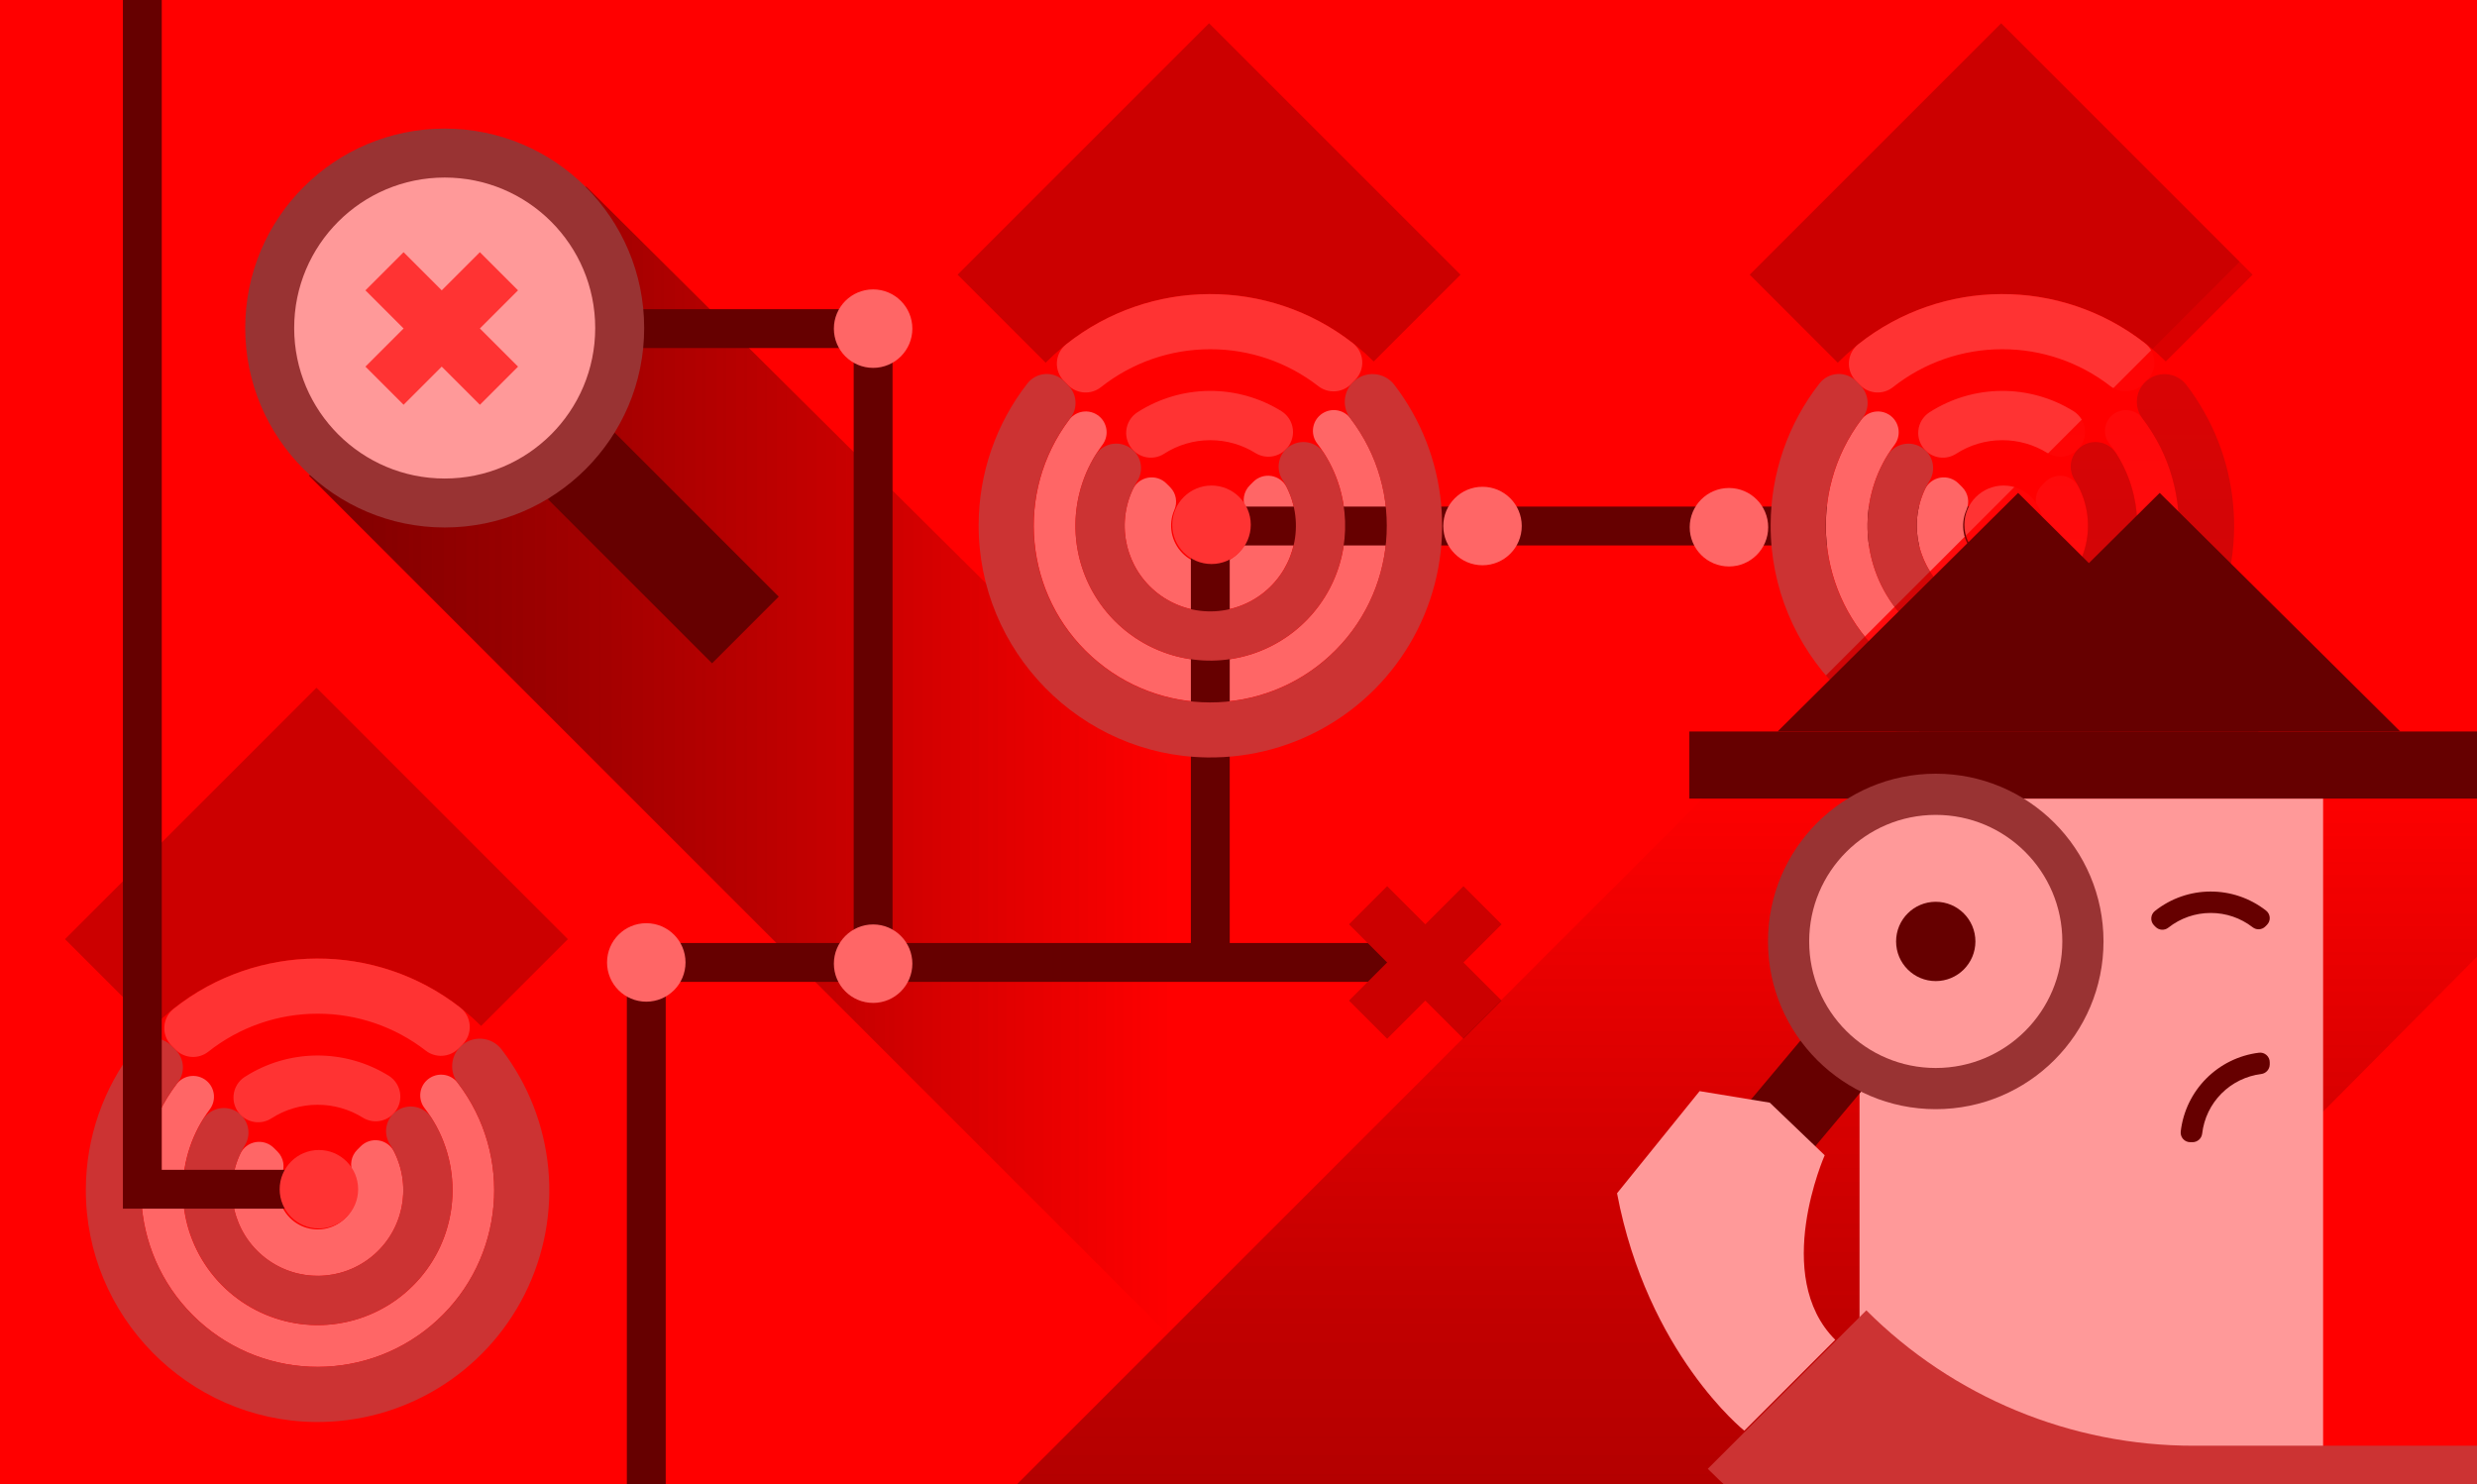
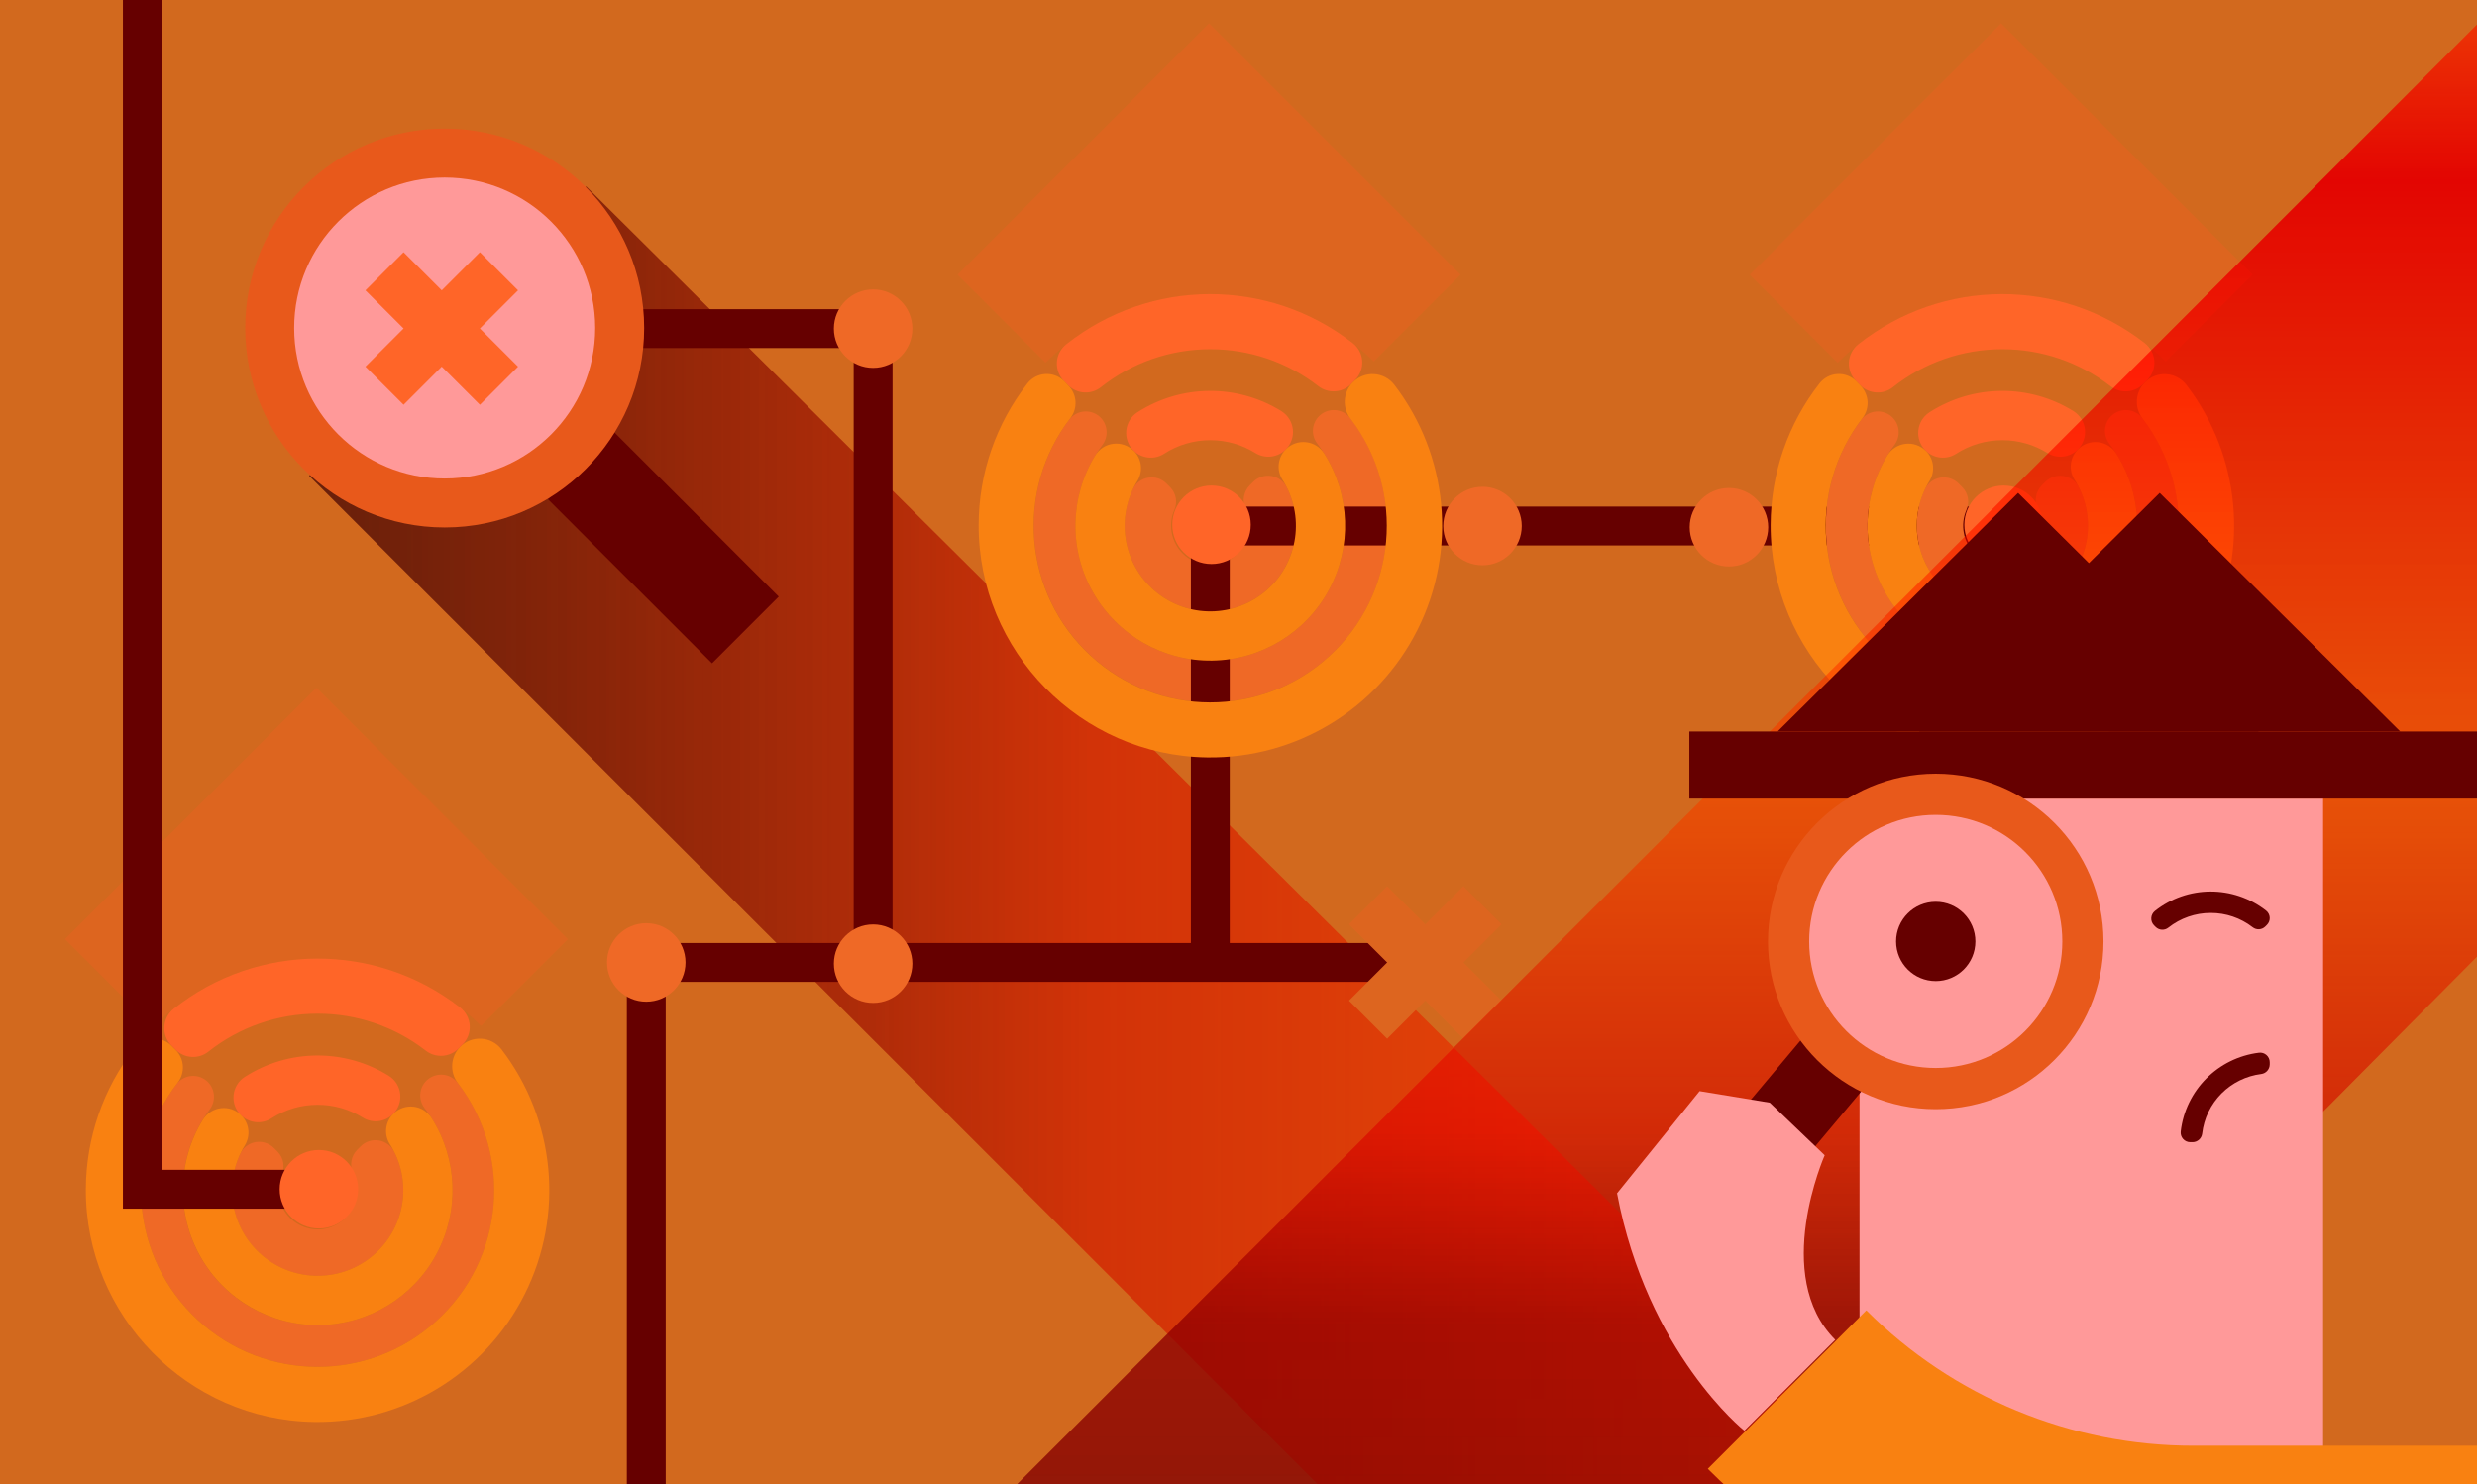
<svg xmlns="http://www.w3.org/2000/svg" viewBox="0 0 1020 611">
  <defs>
-     <style>.ec3f4fe4-096b-489f-9c97-9968d547e037{isolation:isolate;}.a0575722-22e0-4908-8c62-1c4b35e2a813{fill:red;}.a79626b5-b869-4216-bcfb-068a1c57307f,.f3367bd8-8b17-4b54-a61f-519492281e64{mix-blend-mode:hard-light;}.f3367bd8-8b17-4b54-a61f-519492281e64{fill:url(#f7bac3e0-6c05-4340-96c0-e0e6525ec862);}.a6b56a44-444d-41a0-91ed-7226eefd34ca{fill:#f66;}.b5aed692-38e5-4079-a5d9-068e088ca661{fill:none;stroke:#600;stroke-miterlimit:10;stroke-width:16px;}.bc0b8d46-af83-4447-a08a-d9e9514549e5{fill:#c00;}.e7edbc7e-8a57-487d-a1b4-0149cfe1b668{fill:#f33;}.a4d48a3e-ded7-49d0-9869-a1eb50a159ef{fill:#c33;}.b01e5a0f-6330-410c-9139-27510f3f4e96{fill:#600;}.aefdd1f6-8da4-4192-af95-5f59fbe55414{fill:#933;}.ad22f675-0447-4635-af7d-1b31f79da1db{fill:#f99;}.a79626b5-b869-4216-bcfb-068a1c57307f{fill:url(#a04e01fb-06e1-40fb-a50c-5fb3dda124a5);}</style>
+     <style>.ec3f4fe4-096b-489f-9c97-9968d547e037{isolation:isolate;}.a0575722-22e0-4908-8c62-1c4b35e2a813{fill:chocolate;}.a79626b5-b869-4216-bcfb-068a1c57307f,.f3367bd8-8b17-4b54-a61f-519492281e64{mix-blend-mode:hard-light;}.f3367bd8-8b17-4b54-a61f-519492281e64{fill:url(#f7bac3e0-6c05-4340-96c0-e0e6525ec862);}.a6b56a44-444d-41a0-91ed-7226eefd34ca{fill:#ef6926;}.b5aed692-38e5-4079-a5d9-068e088ca661{fill:none;stroke:#600;stroke-miterlimit:10;stroke-width:16px;}.bc0b8d46-af83-4447-a08a-d9e9514549e5{fill:#dd651f;}.e7edbc7e-8a57-487d-a1b4-0149cfe1b668{fill:#ff6528;}.a4d48a3e-ded7-49d0-9869-a1eb50a159ef{fill:#f98111;}.b01e5a0f-6330-410c-9139-27510f3f4e96{fill:#600;}.aefdd1f6-8da4-4192-af95-5f59fbe55414{fill:#e8591b;}.ad22f675-0447-4635-af7d-1b31f79da1db{fill:#f99;}.a79626b5-b869-4216-bcfb-068a1c57307f{fill:url(#a04e01fb-06e1-40fb-a50c-5fb3dda124a5);}</style>
    <linearGradient id="f7bac3e0-6c05-4340-96c0-e0e6525ec862" x1="127.28" y1="344" x2="779.62" y2="344" gradientUnits="userSpaceOnUse">
      <stop offset="0" stop-color="#240006" stop-opacity="0.7" />
-       <stop offset="1" stop-color="#c00" />
+       <stop offset="1" stop-color="#dd651f" />
    </linearGradient>
    <linearGradient id="a04e01fb-06e1-40fb-a50c-5fb3dda124a5" x1="-496.05" y1="340.51" x2="572.87" y2="340.51" gradientTransform="translate(1061.06 463.69) rotate(90)" gradientUnits="userSpaceOnUse">
-       <stop offset="0" stop-color="#c00" />
+       <stop offset="0" stop-color="#dd651f" />
      <stop offset="0.1" stop-color="#b20001" stop-opacity="0.95" />
-       <stop offset="0.33" stop-color="#800003" stop-opacity="0.86" />
+       <stop offset="0.33" stop-color="#c96115" stop-opacity="0.86" />
      <stop offset="0.54" stop-color="#580004" stop-opacity="0.79" />
      <stop offset="0.73" stop-color="#3c0005" stop-opacity="0.74" />
      <stop offset="0.89" stop-color="#2a0006" stop-opacity="0.71" />
      <stop offset="1" stop-color="#240006" stop-opacity="0.7" />
    </linearGradient>
  </defs>
  <g class="ec3f4fe4-096b-489f-9c97-9968d547e037">
    <g id="fa0896fa-8bf8-482c-8658-609bc6ac8e42" data-name="Capa 1">
      <rect class="a0575722-22e0-4908-8c62-1c4b35e2a813" x="-5.01" y="-3" width="1030.02" height="617" />
      <polygon class="f3367bd8-8b17-4b54-a61f-519492281e64" points="127.28 195.94 542.57 611.22 779.62 611.22 241.39 76.78 127.28 195.94" />
      <path class="a6b56a44-444d-41a0-91ed-7226eefd34ca" d="M553.93,216.53a55.54,55.54,0,1,1-100-33.27,8.62,8.62,0,0,0-.73-11.29h0a8.59,8.59,0,0,0-12.92.89,72.7,72.7,0,1,0,115.82-.56,8.61,8.61,0,0,0-12.93-.91h0a8.56,8.56,0,0,0-.78,11.24A55.24,55.24,0,0,1,553.93,216.53Z" />
      <path class="a6b56a44-444d-41a0-91ed-7226eefd34ca" d="M514.54,216.53a16.15,16.15,0,1,1-31-6.41,8.46,8.46,0,0,0-1.64-9.42l-1.58-1.58a8.59,8.59,0,0,0-13.83,2.39,35.24,35.24,0,1,0,63.33-.89,8.59,8.59,0,0,0-13.73-2.18l-1.44,1.44a8.56,8.56,0,0,0-1.68,9.74A16,16,0,0,1,514.54,216.53Z" />
      <line class="b5aed692-38e5-4079-a5d9-068e088ca661" x1="825.06" y1="216.64" x2="497.88" y2="216.64" />
      <path class="bc0b8d46-af83-4447-a08a-d9e9514549e5" d="M498.39,121.11a95.14,95.14,0,0,1,67.29,27.76l35.74-35.74L497.88,9.59,394.34,113.13l36.25,36.25A95.13,95.13,0,0,1,498.39,121.11Z" />
      <path class="e7edbc7e-8a57-487d-a1b4-0149cfe1b668" d="M498.39,143.83A72.35,72.35,0,0,1,542.83,159a10.21,10.21,0,0,0,13.49-.77L558,156.5a10.17,10.17,0,0,0-.94-15.2,95.45,95.45,0,0,0-118,.49,10.17,10.17,0,0,0-.89,15.16l1.72,1.73a10.15,10.15,0,0,0,13.46.78A72.38,72.38,0,0,1,498.39,143.83Z" />
      <path class="e7edbc7e-8a57-487d-a1b4-0149cfe1b668" d="M498.39,181.29A35.09,35.09,0,0,1,517,186.6a10.09,10.09,0,0,0,12.45-1.49h0a10.11,10.11,0,0,0-1.66-15.7,55.53,55.53,0,0,0-59.49.44,10.13,10.13,0,0,0-1.57,15.65h0a10.08,10.08,0,0,0,12.57,1.42A35,35,0,0,1,498.39,181.29Z" />
      <circle class="a6b56a44-444d-41a0-91ed-7226eefd34ca" cx="610.48" cy="216.64" r="16.16" />
      <circle class="a6b56a44-444d-41a0-91ed-7226eefd34ca" cx="711.96" cy="217.14" r="16.16" />
      <polyline class="b5aed692-38e5-4079-a5d9-068e088ca661" points="266.13 614 266.13 396.38 580.18 396.38" />
      <line class="b5aed692-38e5-4079-a5d9-068e088ca661" x1="498.39" y1="216.13" x2="498.39" y2="396.38" />
      <circle class="e7edbc7e-8a57-487d-a1b4-0149cfe1b668" cx="498.89" cy="216.13" r="16.16" />
      <path class="a4d48a3e-ded7-49d0-9869-a1eb50a159ef" d="M557.12,157.43h0a11.36,11.36,0,0,0-1,15,72.71,72.71,0,1,1-115.39-.19,10.18,10.18,0,0,0-.78-13.43L438.21,157a10.1,10.1,0,0,0-15.1.88A95,95,0,0,0,403,216.13c-.22,52.08,42,95.1,94.07,95.82a95.42,95.42,0,0,0,77.07-153.5A11.33,11.33,0,0,0,557.12,157.43Z" />
      <path class="a4d48a3e-ded7-49d0-9869-a1eb50a159ef" d="M499.22,272.07a55.55,55.55,0,0,0,46.06-85.3A10.14,10.14,0,0,0,529.55,185h0a10.08,10.08,0,0,0-1.49,12.52,35.25,35.25,0,1,1-59.67.52,10.06,10.06,0,0,0-1.51-12.37l-.05,0A10.14,10.14,0,0,0,451,187.56a55.55,55.55,0,0,0,48.22,84.51Z" />
      <path class="a6b56a44-444d-41a0-91ed-7226eefd34ca" d="M880.1,216.53a55.54,55.54,0,1,1-100-33.27,8.62,8.62,0,0,0-.73-11.29h0a8.59,8.59,0,0,0-12.92.89,72.71,72.71,0,1,0,115.82-.56,8.61,8.61,0,0,0-12.93-.91h0a8.54,8.54,0,0,0-.78,11.24A55.3,55.3,0,0,1,880.1,216.53Z" />
      <path class="a6b56a44-444d-41a0-91ed-7226eefd34ca" d="M840.72,216.53a16.16,16.16,0,1,1-31-6.41,8.46,8.46,0,0,0-1.64-9.42l-1.58-1.58a8.59,8.59,0,0,0-13.83,2.39,35.24,35.24,0,1,0,63.33-.89,8.59,8.59,0,0,0-13.73-2.18l-1.44,1.44a8.56,8.56,0,0,0-1.68,9.74A16,16,0,0,1,840.72,216.53Z" />
      <path class="bc0b8d46-af83-4447-a08a-d9e9514549e5" d="M824.56,121.11a95.12,95.12,0,0,1,67.29,27.76l35.74-35.74L824.05,9.59,720.52,113.13l36.25,36.25A95.11,95.11,0,0,1,824.56,121.11Z" />
      <path class="e7edbc7e-8a57-487d-a1b4-0149cfe1b668" d="M824.56,143.83A72.38,72.38,0,0,1,869,159a10.2,10.2,0,0,0,13.48-.77l1.73-1.73a10.17,10.17,0,0,0-1-15.2,95.45,95.45,0,0,0-118,.49,10.17,10.17,0,0,0-.89,15.16l1.72,1.73a10.15,10.15,0,0,0,13.46.78A72.38,72.38,0,0,1,824.56,143.83Z" />
      <path class="e7edbc7e-8a57-487d-a1b4-0149cfe1b668" d="M824.56,181.29a35.09,35.09,0,0,1,18.6,5.31,10.09,10.09,0,0,0,12.45-1.49h0a10.12,10.12,0,0,0-1.65-15.7,55.53,55.53,0,0,0-59.49.44,10.13,10.13,0,0,0-1.58,15.65h0a10.08,10.08,0,0,0,12.57,1.42A35,35,0,0,1,824.56,181.29Z" />
      <circle class="e7edbc7e-8a57-487d-a1b4-0149cfe1b668" cx="825.06" cy="216.13" r="16.16" />
      <path class="a4d48a3e-ded7-49d0-9869-a1eb50a159ef" d="M883.29,157.43h0a11.36,11.36,0,0,0-1,15,72.71,72.71,0,1,1-115.39-.19,10.18,10.18,0,0,0-.78-13.43L764.38,157a10.1,10.1,0,0,0-15.1.88,95,95,0,0,0-20.15,58.25c-.22,52.08,42,95.1,94.07,95.82a95.42,95.42,0,0,0,77.07-153.5A11.33,11.33,0,0,0,883.29,157.43Z" />
      <path class="a4d48a3e-ded7-49d0-9869-a1eb50a159ef" d="M825.39,272.07a55.56,55.56,0,0,0,46.07-85.3A10.14,10.14,0,0,0,855.73,185h0a10.07,10.07,0,0,0-1.5,12.52,35.24,35.24,0,1,1-59.67.52,10.05,10.05,0,0,0-1.5-12.37l-.06,0a10.14,10.14,0,0,0-15.83,1.94,55.55,55.55,0,0,0,48.22,84.51Z" />
      <path class="a6b56a44-444d-41a0-91ed-7226eefd34ca" d="M186.35,490.2a55.54,55.54,0,1,1-100-33.28,8.62,8.62,0,0,0-.74-11.29h0a8.59,8.59,0,0,0-12.92.89A72.71,72.71,0,1,0,188.51,446a8.62,8.62,0,0,0-12.93-.91h0a8.52,8.52,0,0,0-.78,11.23A55.3,55.3,0,0,1,186.35,490.2Z" />
      <path class="a6b56a44-444d-41a0-91ed-7226eefd34ca" d="M147,490.2a16.16,16.16,0,1,1-31-6.42,8.46,8.46,0,0,0-1.65-9.42l-1.58-1.58a8.59,8.59,0,0,0-13.83,2.39,35.25,35.25,0,1,0,63.33-.89,8.6,8.6,0,0,0-13.73-2.18l-1.44,1.44a8.57,8.57,0,0,0-1.67,9.74A16.17,16.17,0,0,1,147,490.2Z" />
      <path class="bc0b8d46-af83-4447-a08a-d9e9514549e5" d="M130.81,394.77a95.11,95.11,0,0,1,67.29,27.76l35.74-35.74L130.31,283.25,26.77,386.79,63,423A95.11,95.11,0,0,1,130.81,394.77Z" />
      <path class="a4d48a3e-ded7-49d0-9869-a1eb50a159ef" d="M189.55,431.09h0a11.37,11.37,0,0,0-1,15,72.71,72.71,0,1,1-115.39-.2,10.17,10.17,0,0,0-.78-13.42l-1.78-1.78a10.1,10.1,0,0,0-15.1.88,95,95,0,0,0-20.15,58.25c-.22,52.08,42,95.1,94.07,95.82a95.43,95.43,0,0,0,77.07-153.5A11.33,11.33,0,0,0,189.55,431.09Z" />
      <path class="a4d48a3e-ded7-49d0-9869-a1eb50a159ef" d="M131.64,545.73a55.54,55.54,0,0,0,46.07-85.29A10.13,10.13,0,0,0,162,458.66h0a10.08,10.08,0,0,0-1.49,12.53,35.24,35.24,0,1,1-59.68.51,10,10,0,0,0-1.5-12.37l0-.05a10.14,10.14,0,0,0-15.83,1.94,55.54,55.54,0,0,0,48.21,84.51Z" />
      <circle class="a6b56a44-444d-41a0-91ed-7226eefd34ca" cx="266.13" cy="396.38" r="16.16" />
      <polyline class="b5aed692-38e5-4079-a5d9-068e088ca661" points="130.31 489.79 58.61 489.79 58.61 -3" />
      <polyline class="b5aed692-38e5-4079-a5d9-068e088ca661" points="181.81 135.34 359.54 135.34 359.54 395.88" />
      <path class="e7edbc7e-8a57-487d-a1b4-0149cfe1b668" d="M130.81,417.49a72.38,72.38,0,0,1,44.45,15.17,10.2,10.2,0,0,0,13.49-.77l1.72-1.72a10.17,10.17,0,0,0-.95-15.21,95.44,95.44,0,0,0-118,.49,10.17,10.17,0,0,0-.9,15.16l1.73,1.73a10.14,10.14,0,0,0,13.46.78A72.4,72.4,0,0,1,130.81,417.49Z" />
      <path class="e7edbc7e-8a57-487d-a1b4-0149cfe1b668" d="M130.81,455a35.12,35.12,0,0,1,18.61,5.31,10.07,10.07,0,0,0,12.44-1.49h0a10.11,10.11,0,0,0-1.66-15.7,55.56,55.56,0,0,0-59.49.45,10.12,10.12,0,0,0-1.58,15.64h0a10.09,10.09,0,0,0,12.58,1.42A35,35,0,0,1,130.81,455Z" />
      <circle class="e7edbc7e-8a57-487d-a1b4-0149cfe1b668" cx="131.32" cy="489.79" r="16.16" />
      <rect class="bc0b8d46-af83-4447-a08a-d9e9514549e5" x="553.6" y="385.28" width="66.65" height="22.22" transform="translate(452.2 -298.92) rotate(45)" />
      <rect class="bc0b8d46-af83-4447-a08a-d9e9514549e5" x="553.6" y="385.28" width="66.65" height="22.22" transform="translate(1282.23 261.66) rotate(135)" />
      <circle class="a6b56a44-444d-41a0-91ed-7226eefd34ca" cx="359.54" cy="396.89" r="16.16" />
      <circle class="a6b56a44-444d-41a0-91ed-7226eefd34ca" cx="359.54" cy="135.35" r="16.16" />
      <rect class="b01e5a0f-6330-410c-9139-27510f3f4e96" x="253.73" y="177.87" width="38.83" height="95.58" transform="translate(-79.56 259.24) rotate(-45)" />
      <circle class="aefdd1f6-8da4-4192-af95-5f59fbe55414" cx="183.12" cy="135.1" r="82.14" />
      <circle class="ad22f675-0447-4635-af7d-1b31f79da1db" cx="183.12" cy="135.1" r="61.98" />
      <rect class="e7edbc7e-8a57-487d-a1b4-0149cfe1b668" x="148.58" y="124.18" width="66.65" height="22.22" transform="translate(148.94 -89) rotate(45)" />
      <rect class="e7edbc7e-8a57-487d-a1b4-0149cfe1b668" x="148.58" y="124.18" width="66.65" height="22.22" transform="translate(406.19 102.32) rotate(135)" />
      <polygon class="a79626b5-b869-4216-bcfb-068a1c57307f" points="416.09 614 801.55 614 1025.01 388.96 1025.01 5.08 416.09 614" />
      <rect class="ad22f675-0447-4635-af7d-1b31f79da1db" x="765.73" y="328.9" width="190.9" height="285.1" />
      <path class="b01e5a0f-6330-410c-9139-27510f3f4e96" d="M910.36,376a28.07,28.07,0,0,1,17.24,5.88,3.94,3.94,0,0,0,5.23-.3l.67-.67a3.93,3.93,0,0,0-.37-5.89,37,37,0,0,0-45.79.19,4,4,0,0,0-.35,5.88l.67.67a3.94,3.94,0,0,0,5.23.3A28.1,28.1,0,0,1,910.36,376Z" />
      <path class="b01e5a0f-6330-410c-9139-27510f3f4e96" d="M914.81,450.33a28.06,28.06,0,0,1,16.35-8,4,4,0,0,0,3.49-3.91v-.95a3.94,3.94,0,0,0-4.43-3.91A37,37,0,0,0,898,466a3.94,3.94,0,0,0,3.91,4.41h1a4,4,0,0,0,3.91-3.48A28,28,0,0,1,914.81,450.33Z" />
      <polygon class="b01e5a0f-6330-410c-9139-27510f3f4e96" points="831.03 203 731.98 301.27 930.09 301.27 831.03 203" />
      <polygon class="b01e5a0f-6330-410c-9139-27510f3f4e96" points="889.34 203 790.29 301.27 988.4 301.27 889.34 203" />
      <rect class="b01e5a0f-6330-410c-9139-27510f3f4e96" x="695.66" y="301.27" width="329.06" height="27.63" transform="translate(1720.37 630.17) rotate(180)" />
      <rect class="b01e5a0f-6330-410c-9139-27510f3f4e96" x="688.53" y="452.75" width="80.38" height="32.65" transform="translate(-99.02 725.79) rotate(-50)" />
      <circle class="aefdd1f6-8da4-4192-af95-5f59fbe55414" cx="797.12" cy="387.73" r="69.08" />
      <circle class="ad22f675-0447-4635-af7d-1b31f79da1db" cx="797.12" cy="387.73" r="52.12" />
      <circle class="b01e5a0f-6330-410c-9139-27510f3f4e96" cx="797.12" cy="387.73" r="16.33" />
      <path class="ad22f675-0447-4635-af7d-1b31f79da1db" d="M728.78,454.13l22.61,21.66s-22,49.67,4.34,76l-37.44,37.44s-39.95-31.84-52.41-97.78l34-42.07Z" />
      <path class="a4d48a3e-ded7-49d0-9869-a1eb50a159ef" d="M903.36,595.42a190.31,190.31,0,0,1-134.83-55.76l-65.28,65.27q4.65,4.65,9.52,9.07H1025V595.42Z" />
    </g>
  </g>
</svg>
